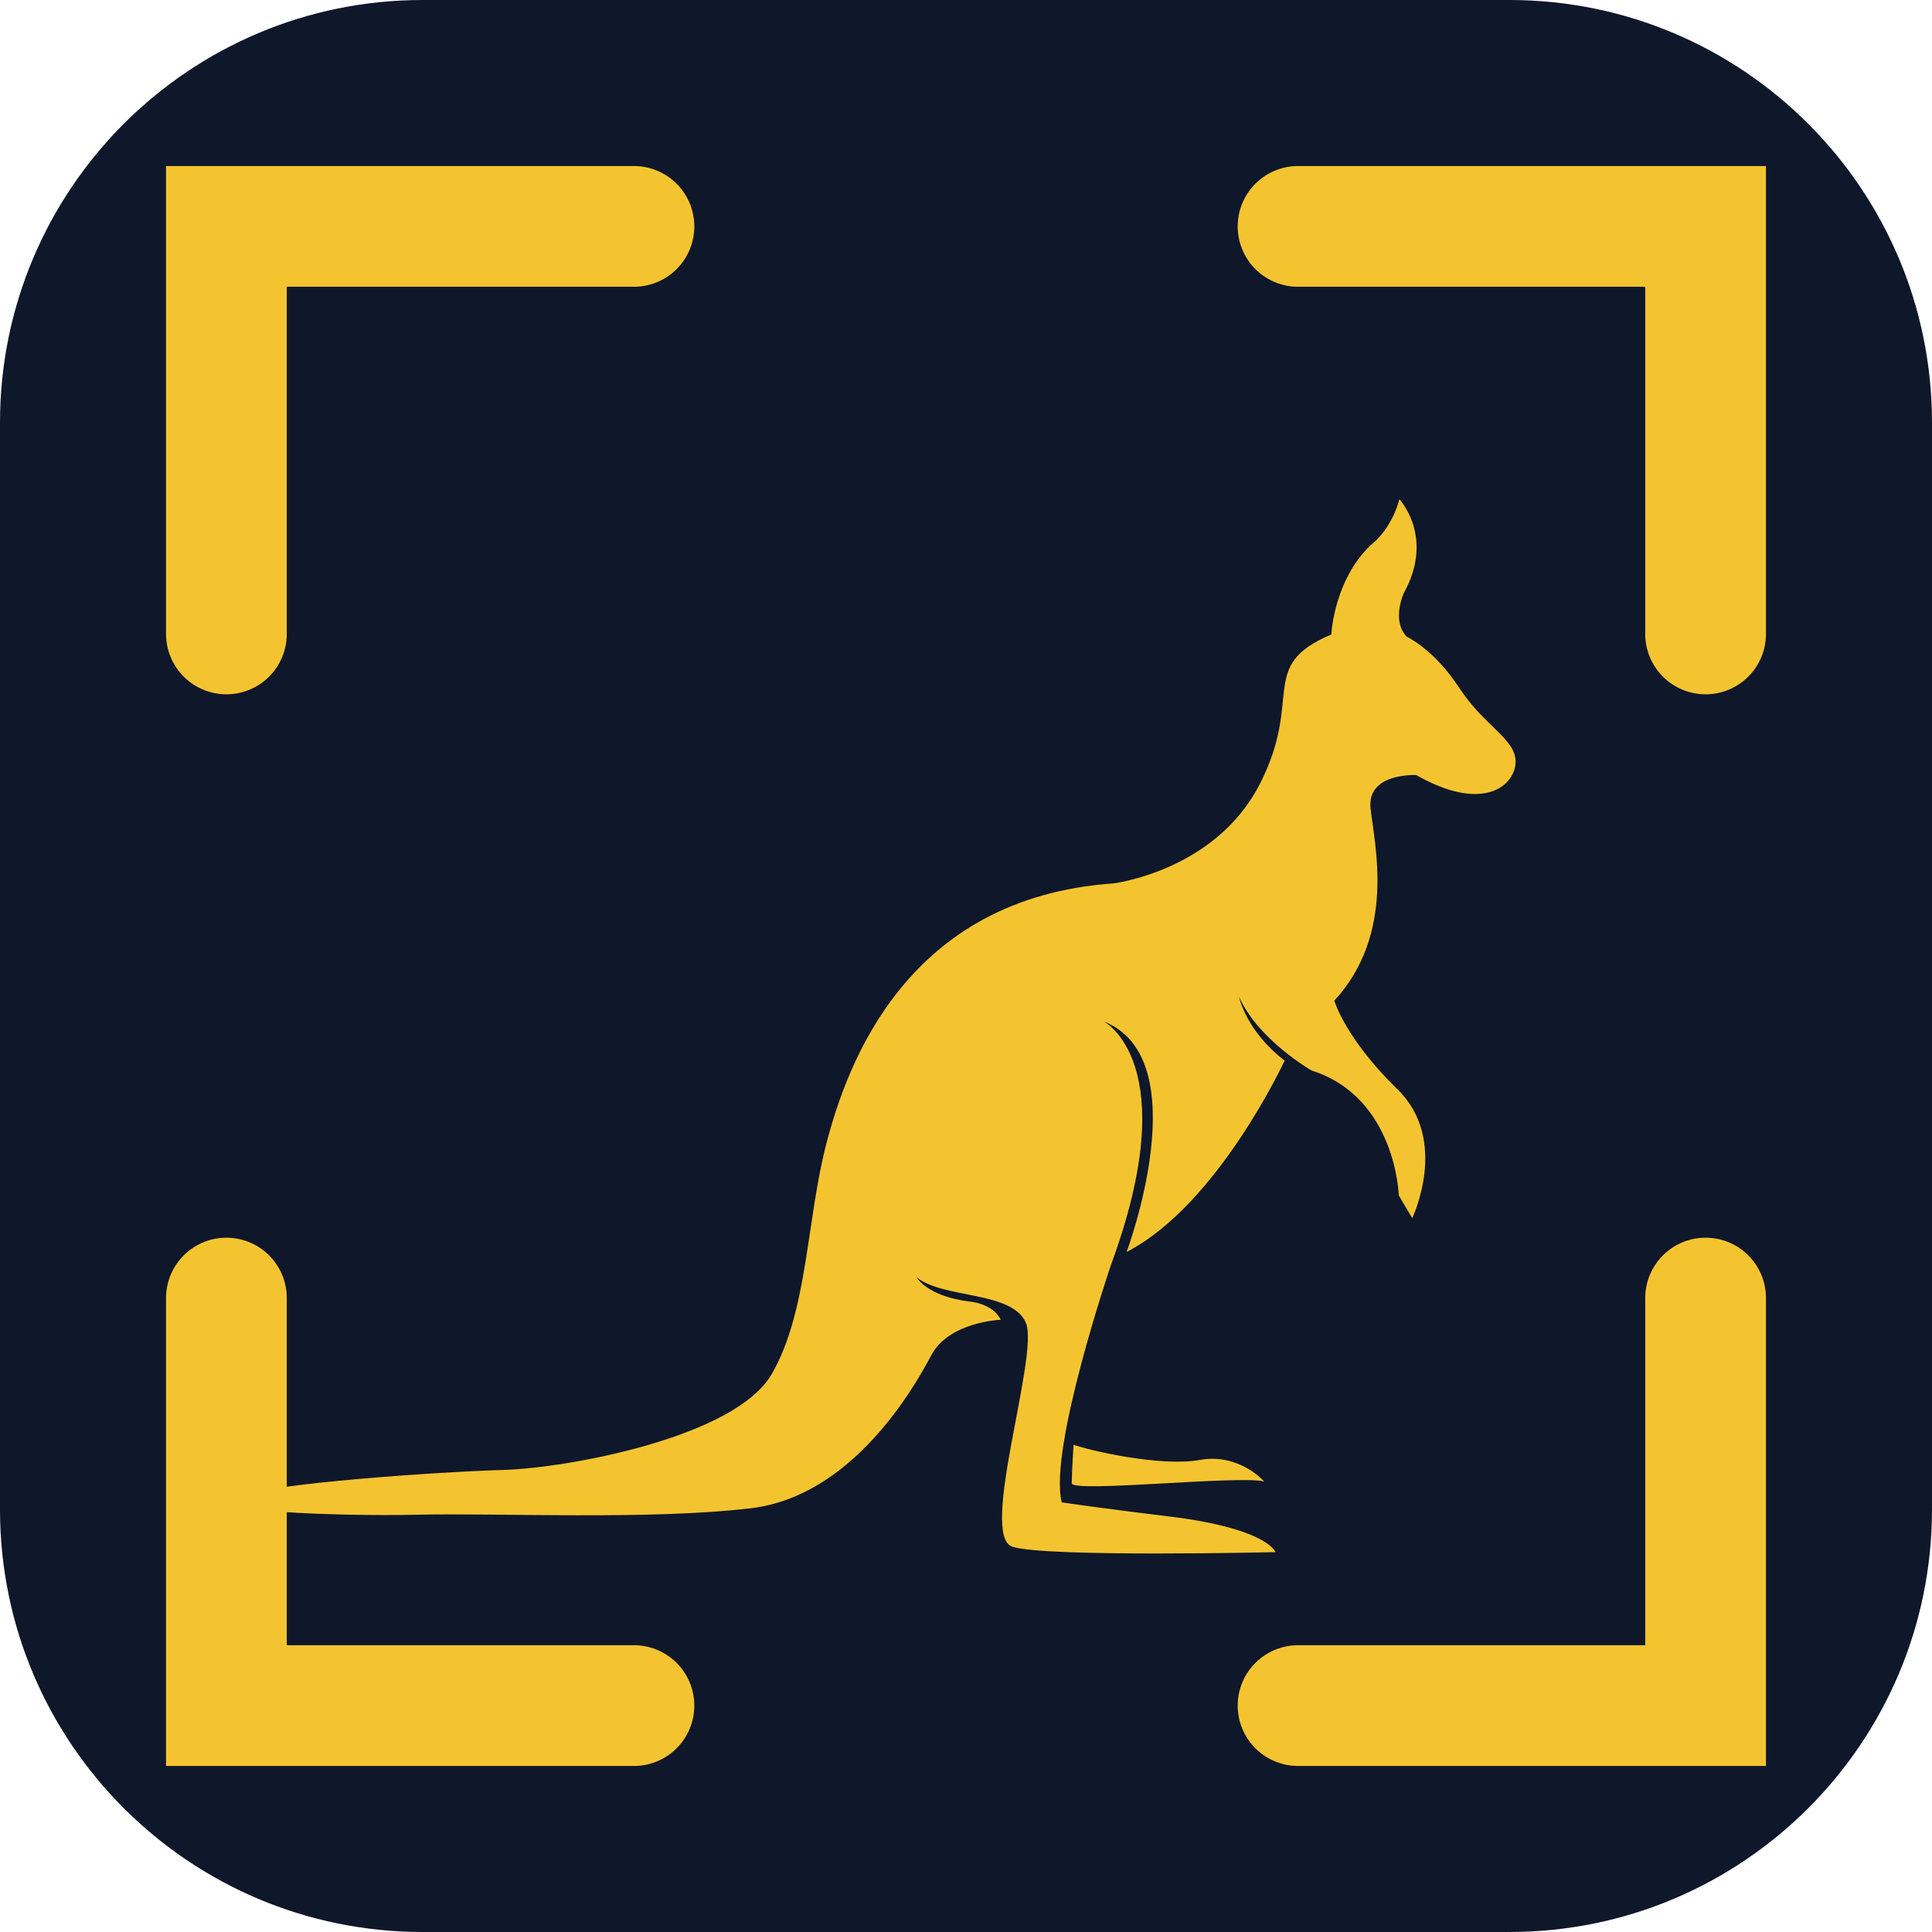
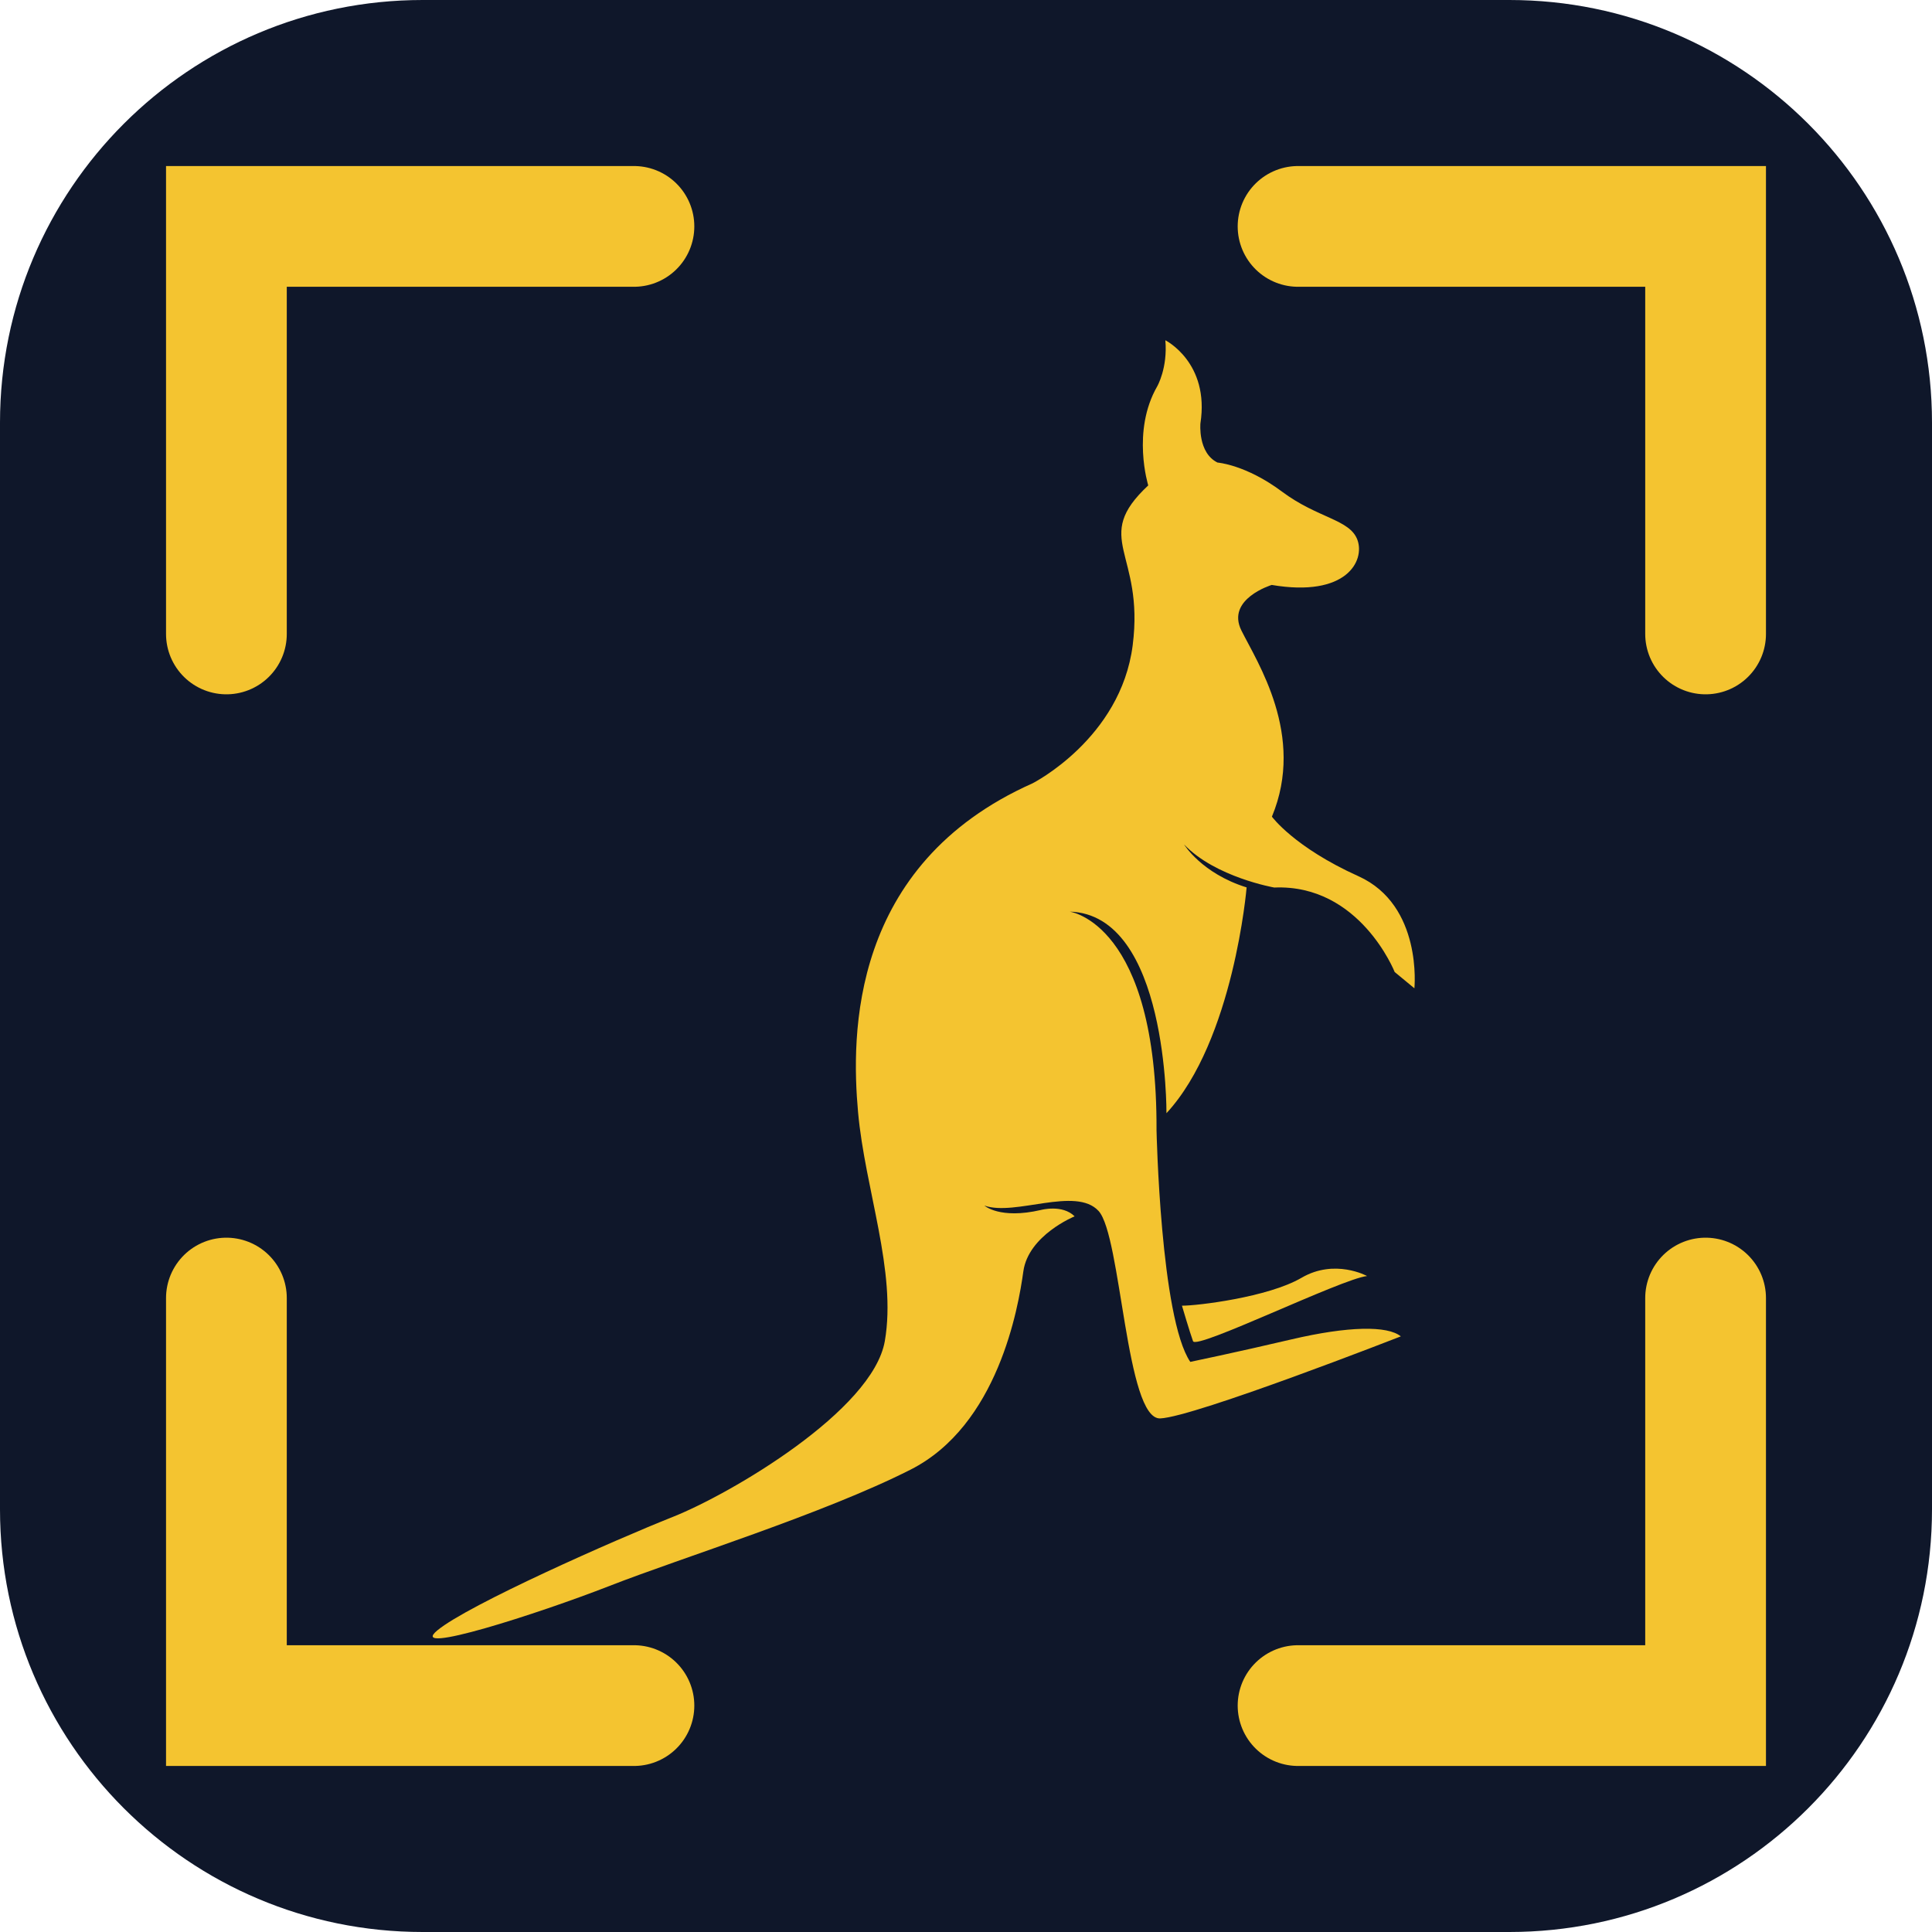
<svg xmlns="http://www.w3.org/2000/svg" viewBox="0 0 128 128">
  <rect width="128" height="128" rx="28" fill="#0f172a" />
  <g stroke="#F4C430" stroke-width="8" fill="none" opacity="1" stroke-linecap="round">
    <path d="M15,42 L15,15 L42,15" />
    <path d="M86,15 L113,15 L113,42" />
    <path d="M113,86 L113,113 L86,113" />
    <path d="M42,113 L15,113 L15,86" />
  </g>
-   <g transform="translate(134,10) scale(-0.058,0.058)" fill="#F4C430">
+   <g transform="translate(128,6) scale(-0.056,0.056) rotate(20, 1100, 900)" fill="#F4C430">
    <path fill-rule="evenodd" d="M 703.344 554.961 C 703.344 554.961 672.664 568.762 643.523 613.238 C 614.383 657.719 579.105 671.531 579.105 697.602 C 579.105 723.68 614.383 757.422 692.605 712.941 C 692.605 712.941 749.355 709.871 744.754 751.281 C 740.152 792.699 715.613 893.93 786.168 970.621 C 786.168 970.621 773.895 1013.562 714.078 1071.848 C 654.262 1130.129 697.207 1219.09 697.207 1219.09 L 712.547 1193.016 C 712.547 1193.016 715.613 1081.051 812.242 1050.371 C 812.242 1050.371 873.594 1015.098 895.066 966.012 C 895.066 966.012 887.145 1005.383 842.918 1039.055 C 842.918 1039.055 919.113 1203.969 1023.41 1257.652 C 1023.41 1257.652 941.098 1037.297 1049.48 994.352 C 1049.48 994.352 956.434 1042.121 1041.301 1272.477 C 1041.301 1272.477 1112.879 1482.797 1097.539 1543.734 C 1097.539 1543.734 1044.371 1551.5 975.863 1559.68 C 907.352 1567.859 863.383 1583.195 853.16 1600.578 C 853.16 1600.578 1114.93 1606.715 1153.781 1594.445 C 1192.641 1582.176 1123.109 1375.625 1138.441 1338.812 C 1153.781 1302.004 1233.539 1311.203 1263.191 1286.664 C 1263.191 1286.664 1251.738 1308.41 1202.109 1314.41 C 1202.109 1314.41 1175.941 1316.59 1167.211 1335.133 C 1167.211 1335.133 1226.32 1337.332 1246.559 1375.676 C 1266.801 1414.02 1337.09 1536.512 1452.129 1550.355 C 1567.16 1564.203 1741.84 1555.684 1833.441 1557.812 C 1925.051 1559.941 2088.012 1553.551 2043.281 1537.574 C 1998.539 1521.598 1808.949 1508.816 1735.449 1506.688 C 1661.961 1504.555 1470.238 1469.406 1428.691 1396.977 C 1387.16 1324.551 1389.289 1220.168 1365.852 1131.762 C 1342.422 1043.355 1274.988 853.199 1038.859 836.719 C 1038.859 836.719 922.758 822.871 871.633 723.82 C 820.508 624.762 874.828 588.539 789.617 552.328 C 789.617 552.328 786.422 485.23 739.555 445.82 C 739.555 445.82 720.383 429.711 711.863 397.891 C 711.863 397.891 671.387 440.621 706.535 504.531 C 706.535 504.531 721.449 536.16 703.344 554.961" />
    <path fill-rule="evenodd" d="M 1084.059 1477.887 C 1084.059 1477.887 1086.109 1510.605 1086.109 1521.855 C 1086.109 1533.102 895.918 1512.652 866.266 1519.809 C 866.266 1519.809 894.895 1487.09 939.887 1495.27 C 984.879 1503.449 1067.699 1484.02 1084.059 1477.887" />
  </g>
</svg>
